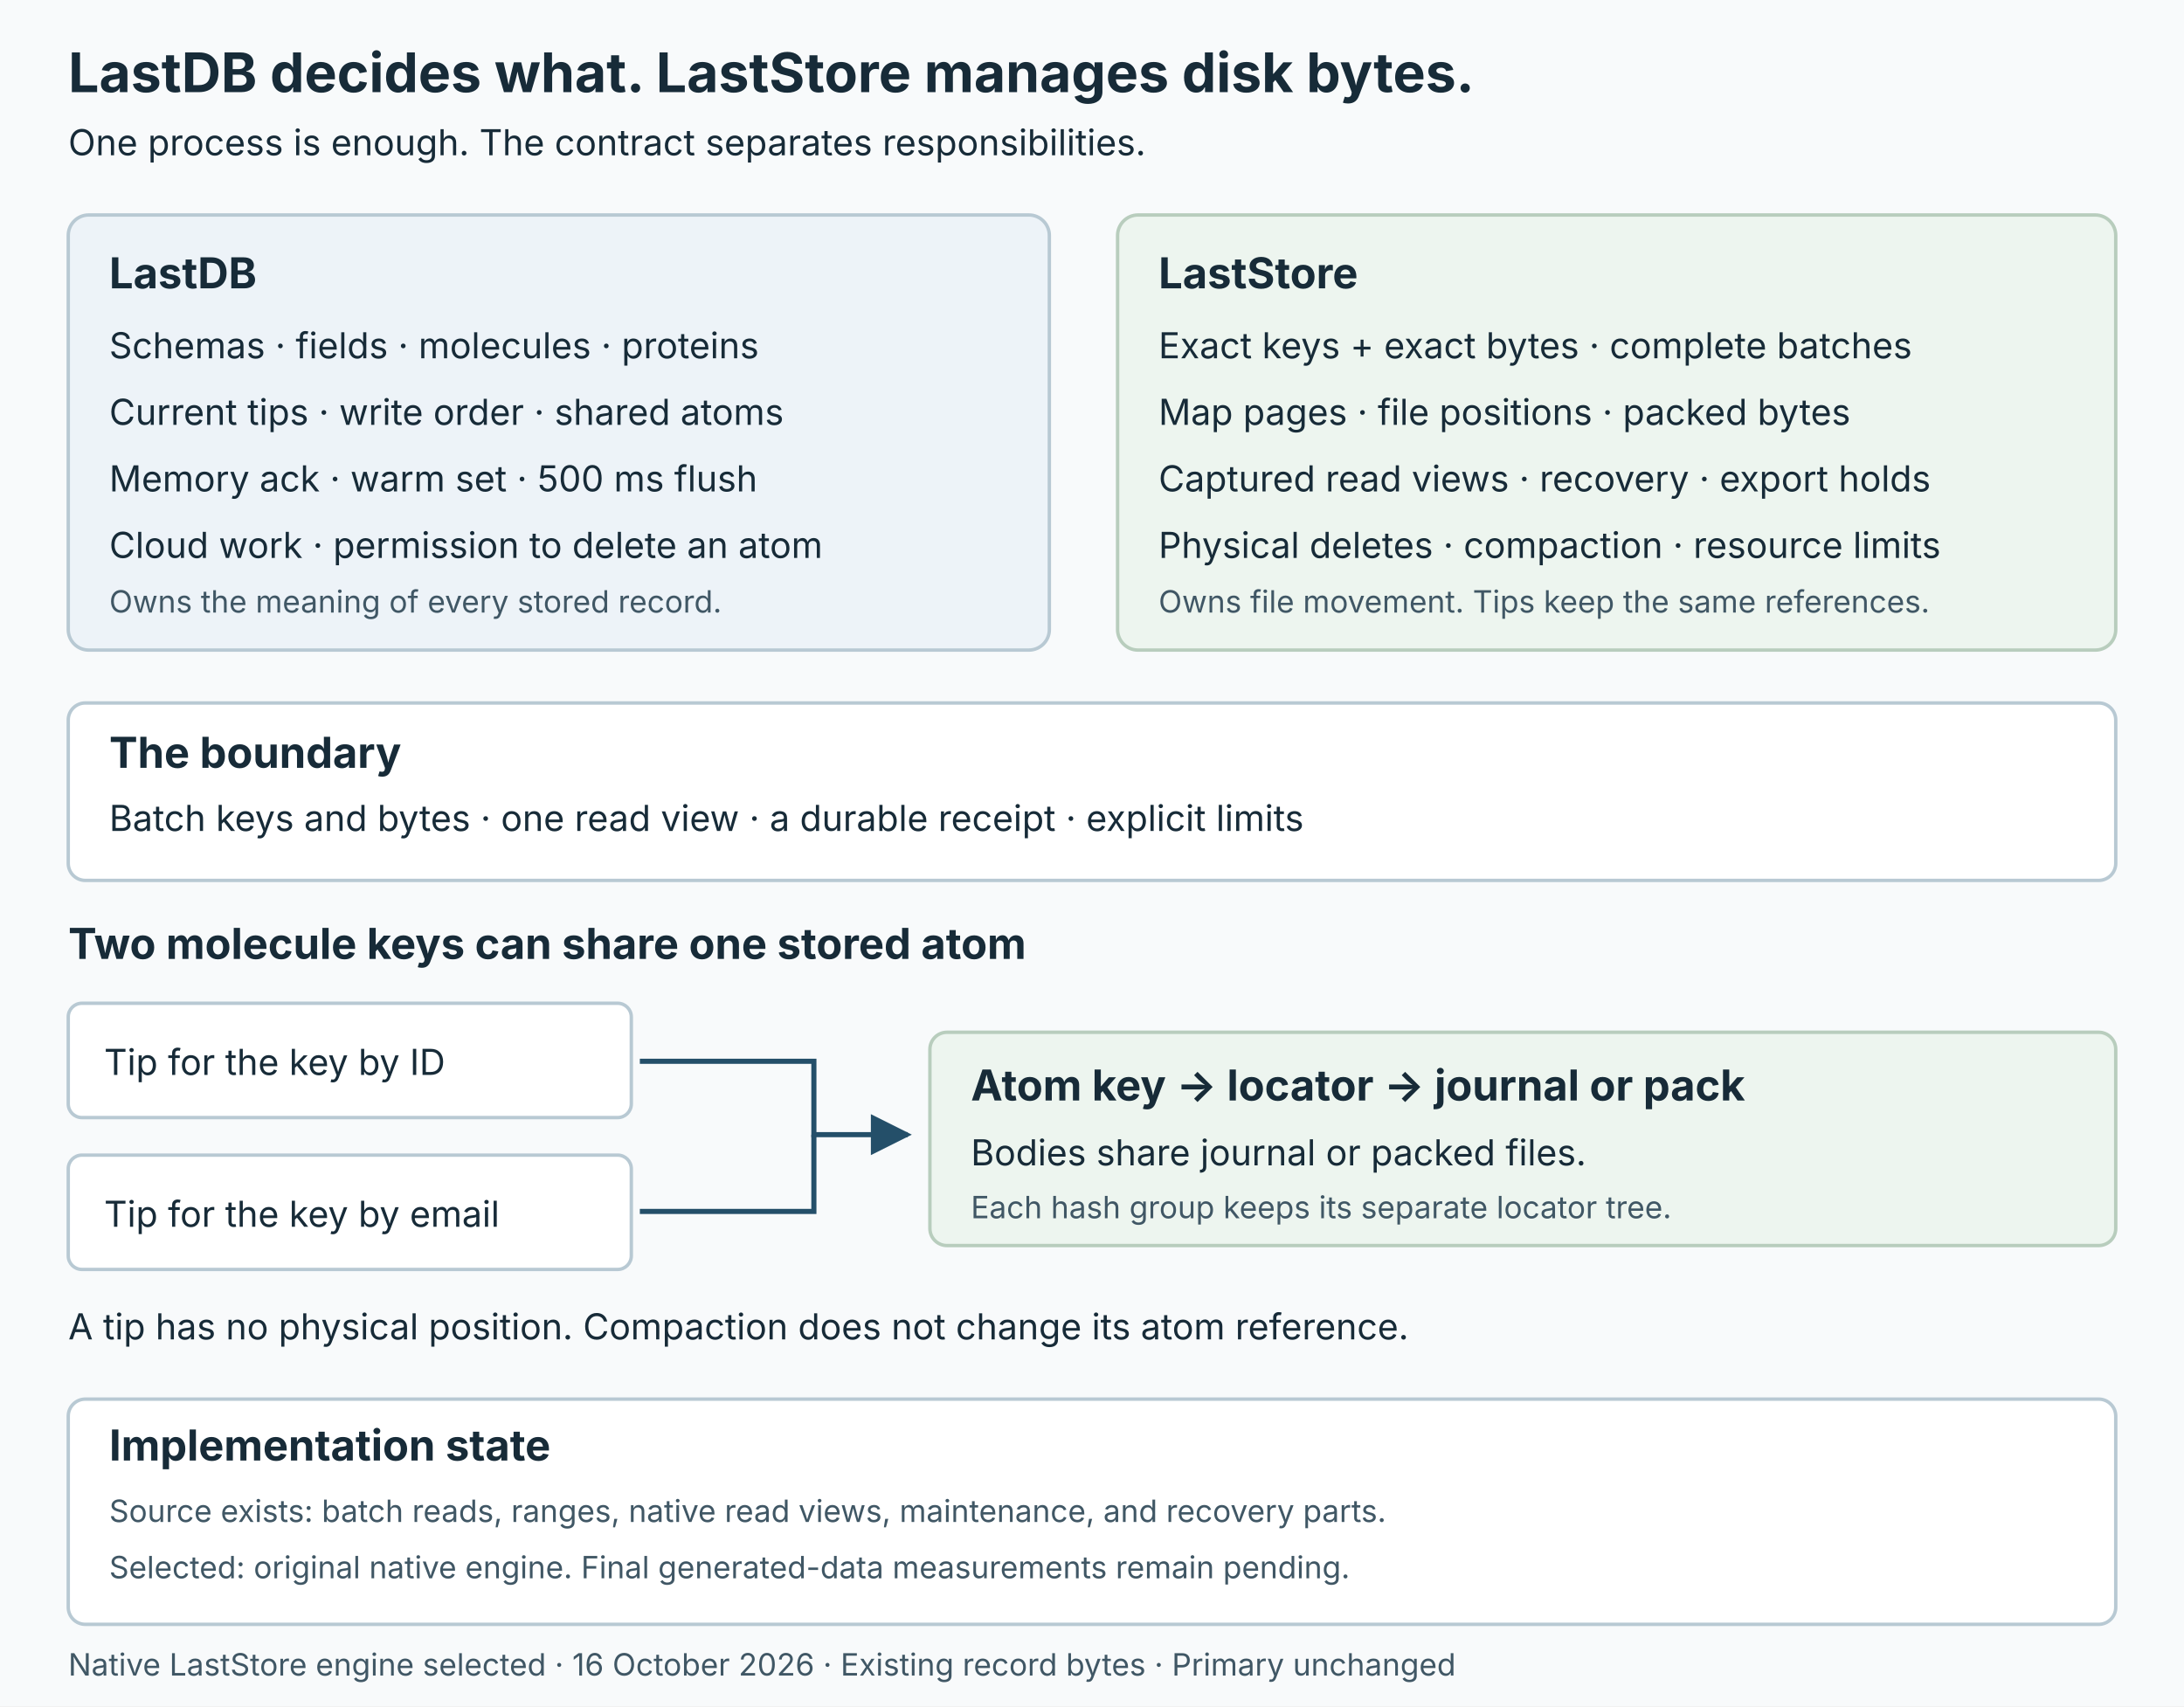
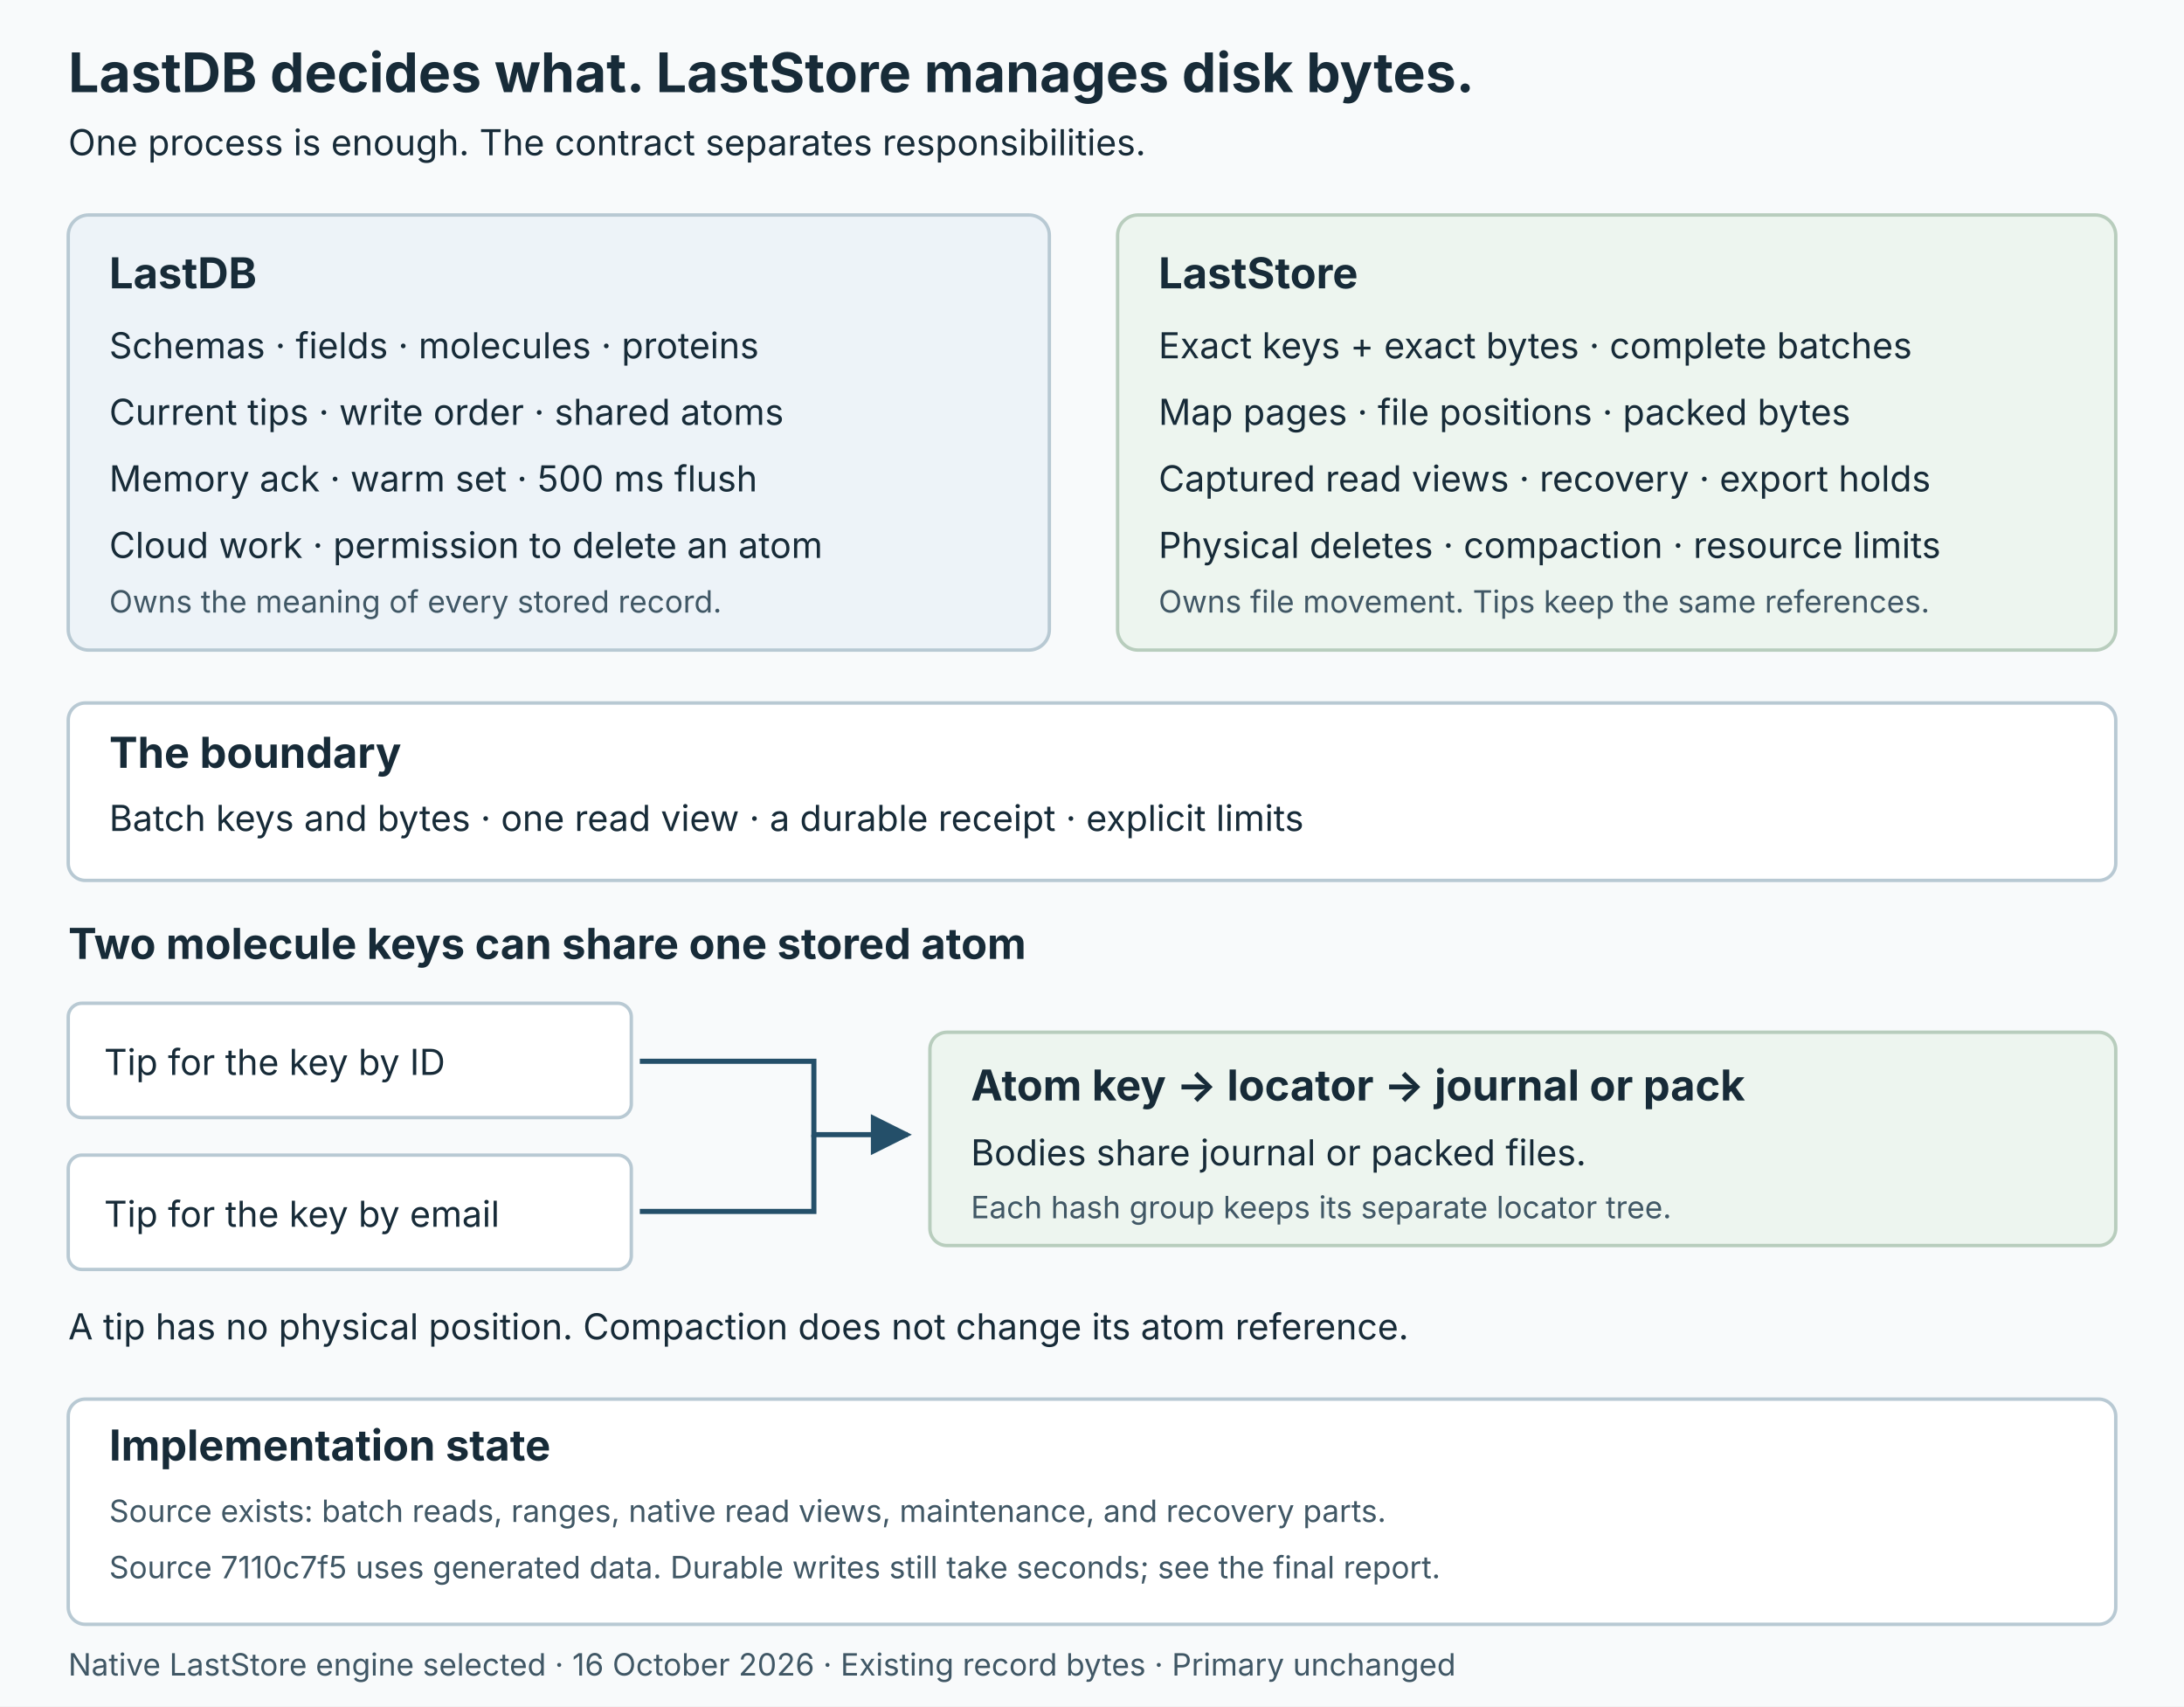
<svg xmlns="http://www.w3.org/2000/svg" width="1280" height="1000" viewBox="0 0 1280 1000" role="img" aria-labelledby="title description">
  <defs>
    <marker id="arrow" viewBox="0 0 10 10" refX="9" refY="5" markerWidth="8" markerHeight="8" orient="auto-start-reverse">
      <path d="M0 0 L10 5 L0 10 Z" fill="#244f69" />
    </marker>
    <style>
      text { font-family: system-ui, -apple-system, sans-serif; fill: #172b38; }
      .title { font-size: 32px; font-weight: 700; }
      .heading { font-size: 25px; font-weight: 700; }
      .body { font-size: 21px; }
      .small { font-size: 18px; fill: #405765; }
      .box { fill: #fff; stroke: #b8c9d3; stroke-width: 2; }
      .arrow { stroke: #244f69; stroke-width: 3; fill: none; marker-end: url(#arrow); }
    </style>
  </defs>
  <rect width="1280" height="1000" fill="#f8fafb" />
  <text x="40" y="54" class="title">LastDB decides what. LastStore manages disk bytes.</text>
  <text x="40" y="91" class="body">One process is enough. The contract separates responsibilities.</text>
  <rect x="40" y="126" width="575" height="255" rx="12" fill="#edf3f8" stroke="#b8c9d3" stroke-width="2" />
  <text x="64" y="169" class="heading">LastDB</text>
  <text x="64" y="210" class="body">Schemas · fields · molecules · proteins</text>
  <text x="64" y="249" class="body">Current tips · write order · shared atoms</text>
  <text x="64" y="288" class="body">Memory ack · warm set · 500 ms flush</text>
  <text x="64" y="327" class="body">Cloud work · permission to delete an atom</text>
  <text x="64" y="359" class="small">Owns the meaning of every stored record.</text>
  <rect x="655" y="126" width="585" height="255" rx="12" fill="#edf5ef" stroke="#b8cdbd" stroke-width="2" />
  <text x="679" y="169" class="heading">LastStore</text>
  <text x="679" y="210" class="body">Exact keys + exact bytes · complete batches</text>
  <text x="679" y="249" class="body">Map pages · file positions · packed bytes</text>
  <text x="679" y="288" class="body">Captured read views · recovery · export holds</text>
  <text x="679" y="327" class="body">Physical deletes · compaction · resource limits</text>
  <text x="679" y="359" class="small">Owns file movement. Tips keep the same references.</text>
  <rect x="40" y="412" width="1200" height="104" rx="10" class="box" />
  <text x="64" y="450" class="heading">The boundary</text>
  <text x="64" y="487" class="body">Batch keys and bytes · one read view · a durable receipt · explicit limits</text>
  <text x="40" y="562" class="heading">Two molecule keys can share one stored atom</text>
  <rect x="40" y="588" width="330" height="67" rx="8" class="box" />
  <text x="61" y="630" class="body">Tip for the key by ID</text>
  <rect x="40" y="677" width="330" height="67" rx="8" class="box" />
  <text x="61" y="719" class="body">Tip for the key by email</text>
  <path d="M375 622 L477 622 L477 665 L532 665" class="arrow" />
  <path d="M375 710 L477 710 L477 665" fill="none" stroke="#244f69" stroke-width="3" />
  <rect x="545" y="605" width="695" height="125" rx="10" fill="#edf5ef" stroke="#b8cdbd" stroke-width="2" />
  <text x="569" y="645" class="heading">Atom key → locator → journal or pack</text>
  <text x="569" y="683" class="body">Bodies share journal or packed files.</text>
  <text x="569" y="714" class="small">Each hash group keeps its separate locator tree.</text>
  <text x="40" y="785" class="body">A tip has no physical position. Compaction does not change its atom reference.</text>
  <rect x="40" y="820" width="1200" height="132" rx="10" class="box" />
  <text x="64" y="856" class="heading">Implementation state</text>
  <text x="64" y="892" class="small">Source exists: batch reads, ranges, native read views, maintenance, and recovery parts.</text>
-   <text x="64" y="925" class="small">Selected: original native engine. Final generated-data measurements remain pending.</text>
+   <text x="64" y="925" class="small">Source 7110c7f5 uses generated data. Durable writes still take seconds; see the final report.</text>
  <text x="40" y="982" class="small">Native LastStore engine selected · 16 October 2026 · Existing record bytes · Primary unchanged</text>
</svg>
